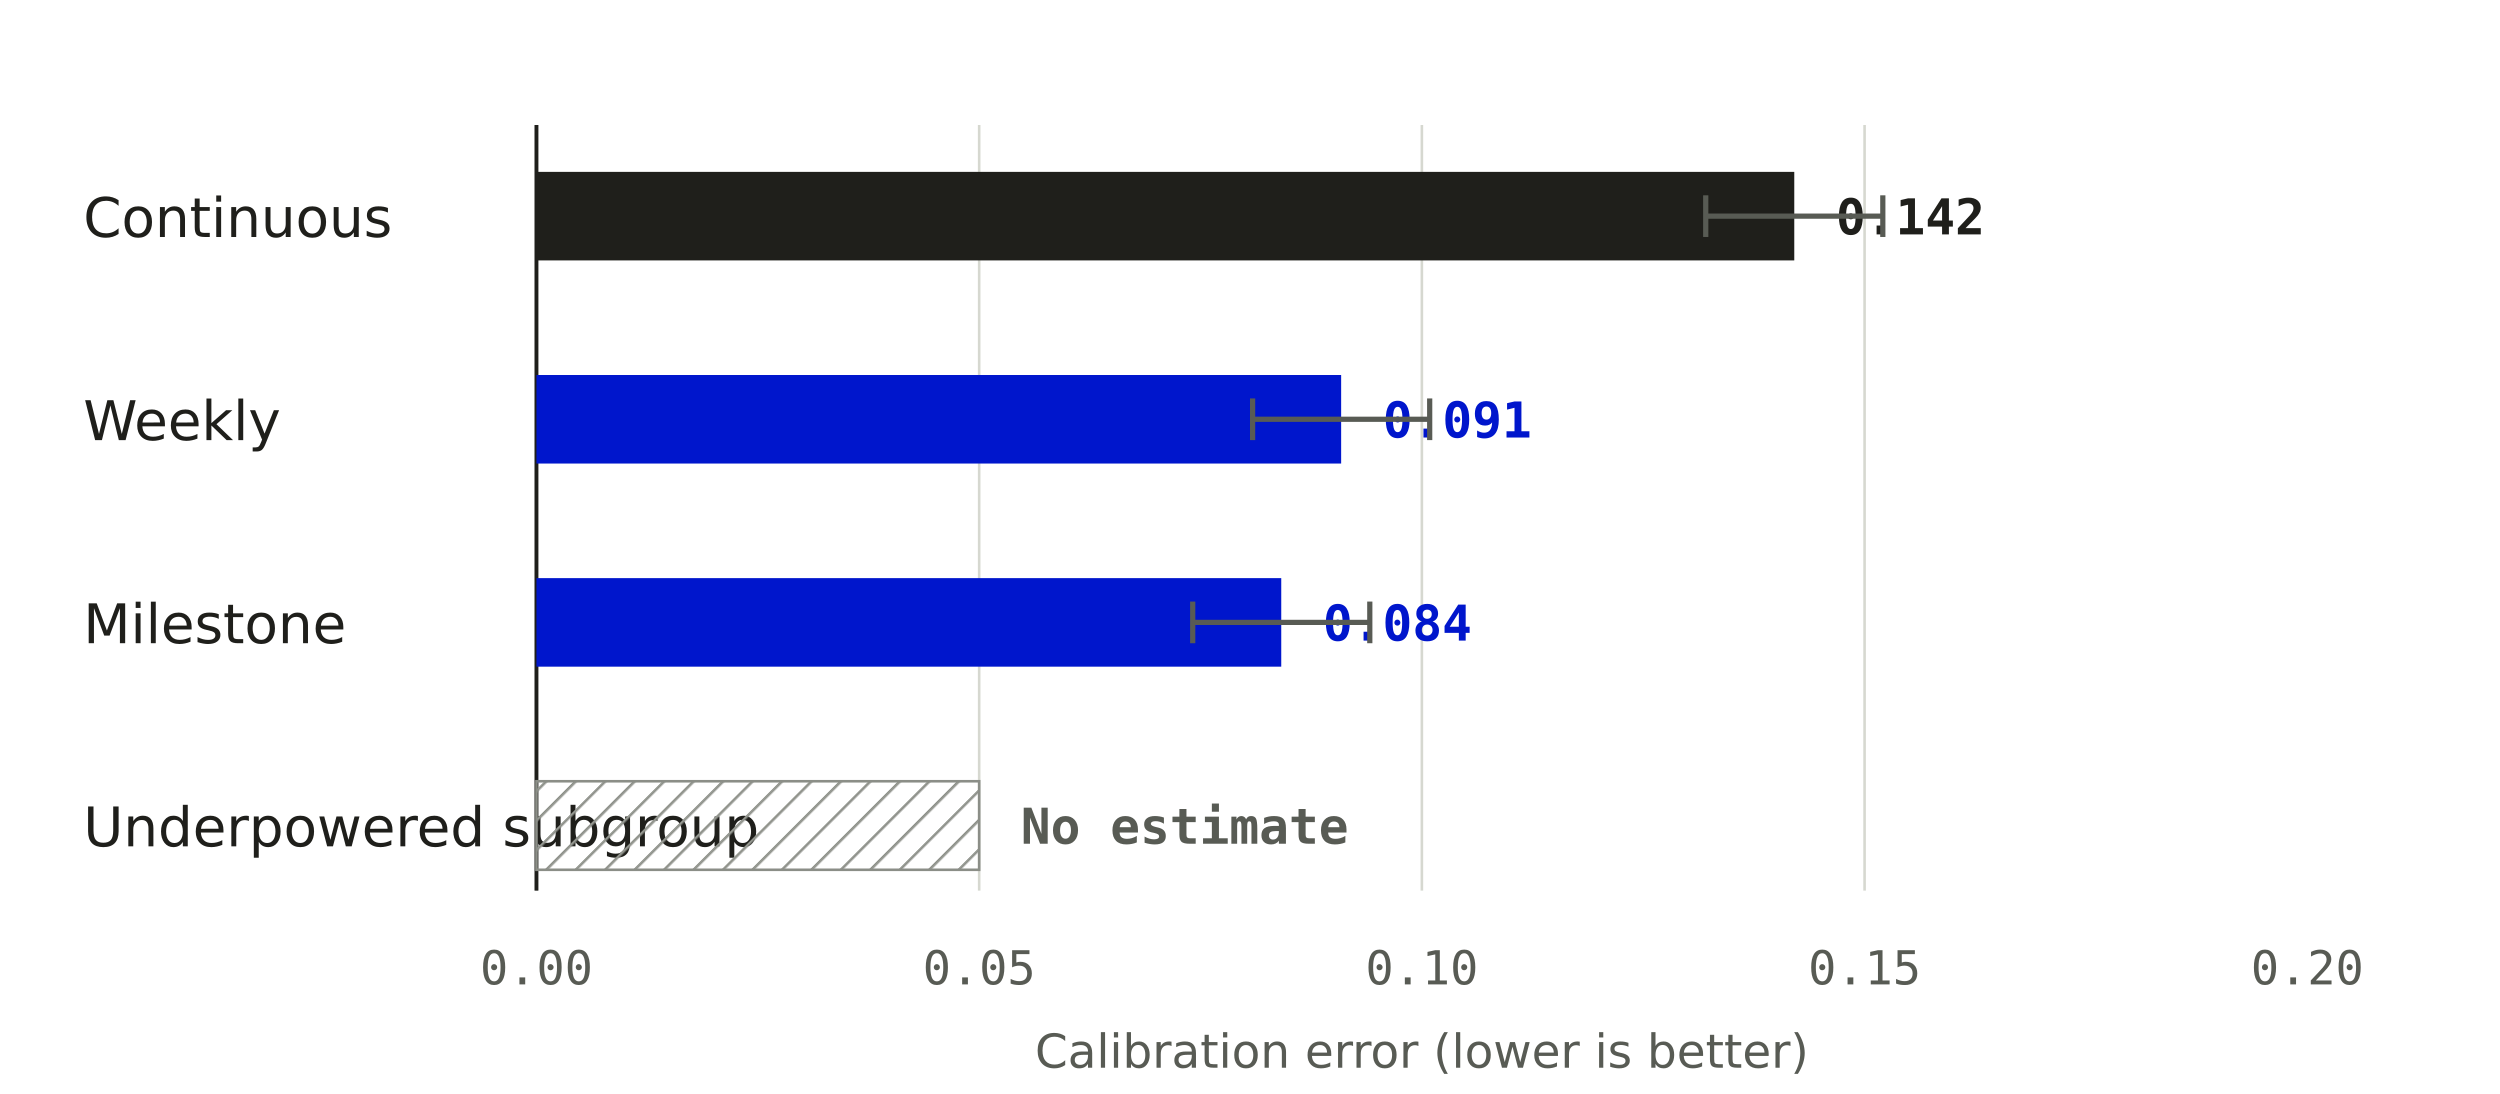
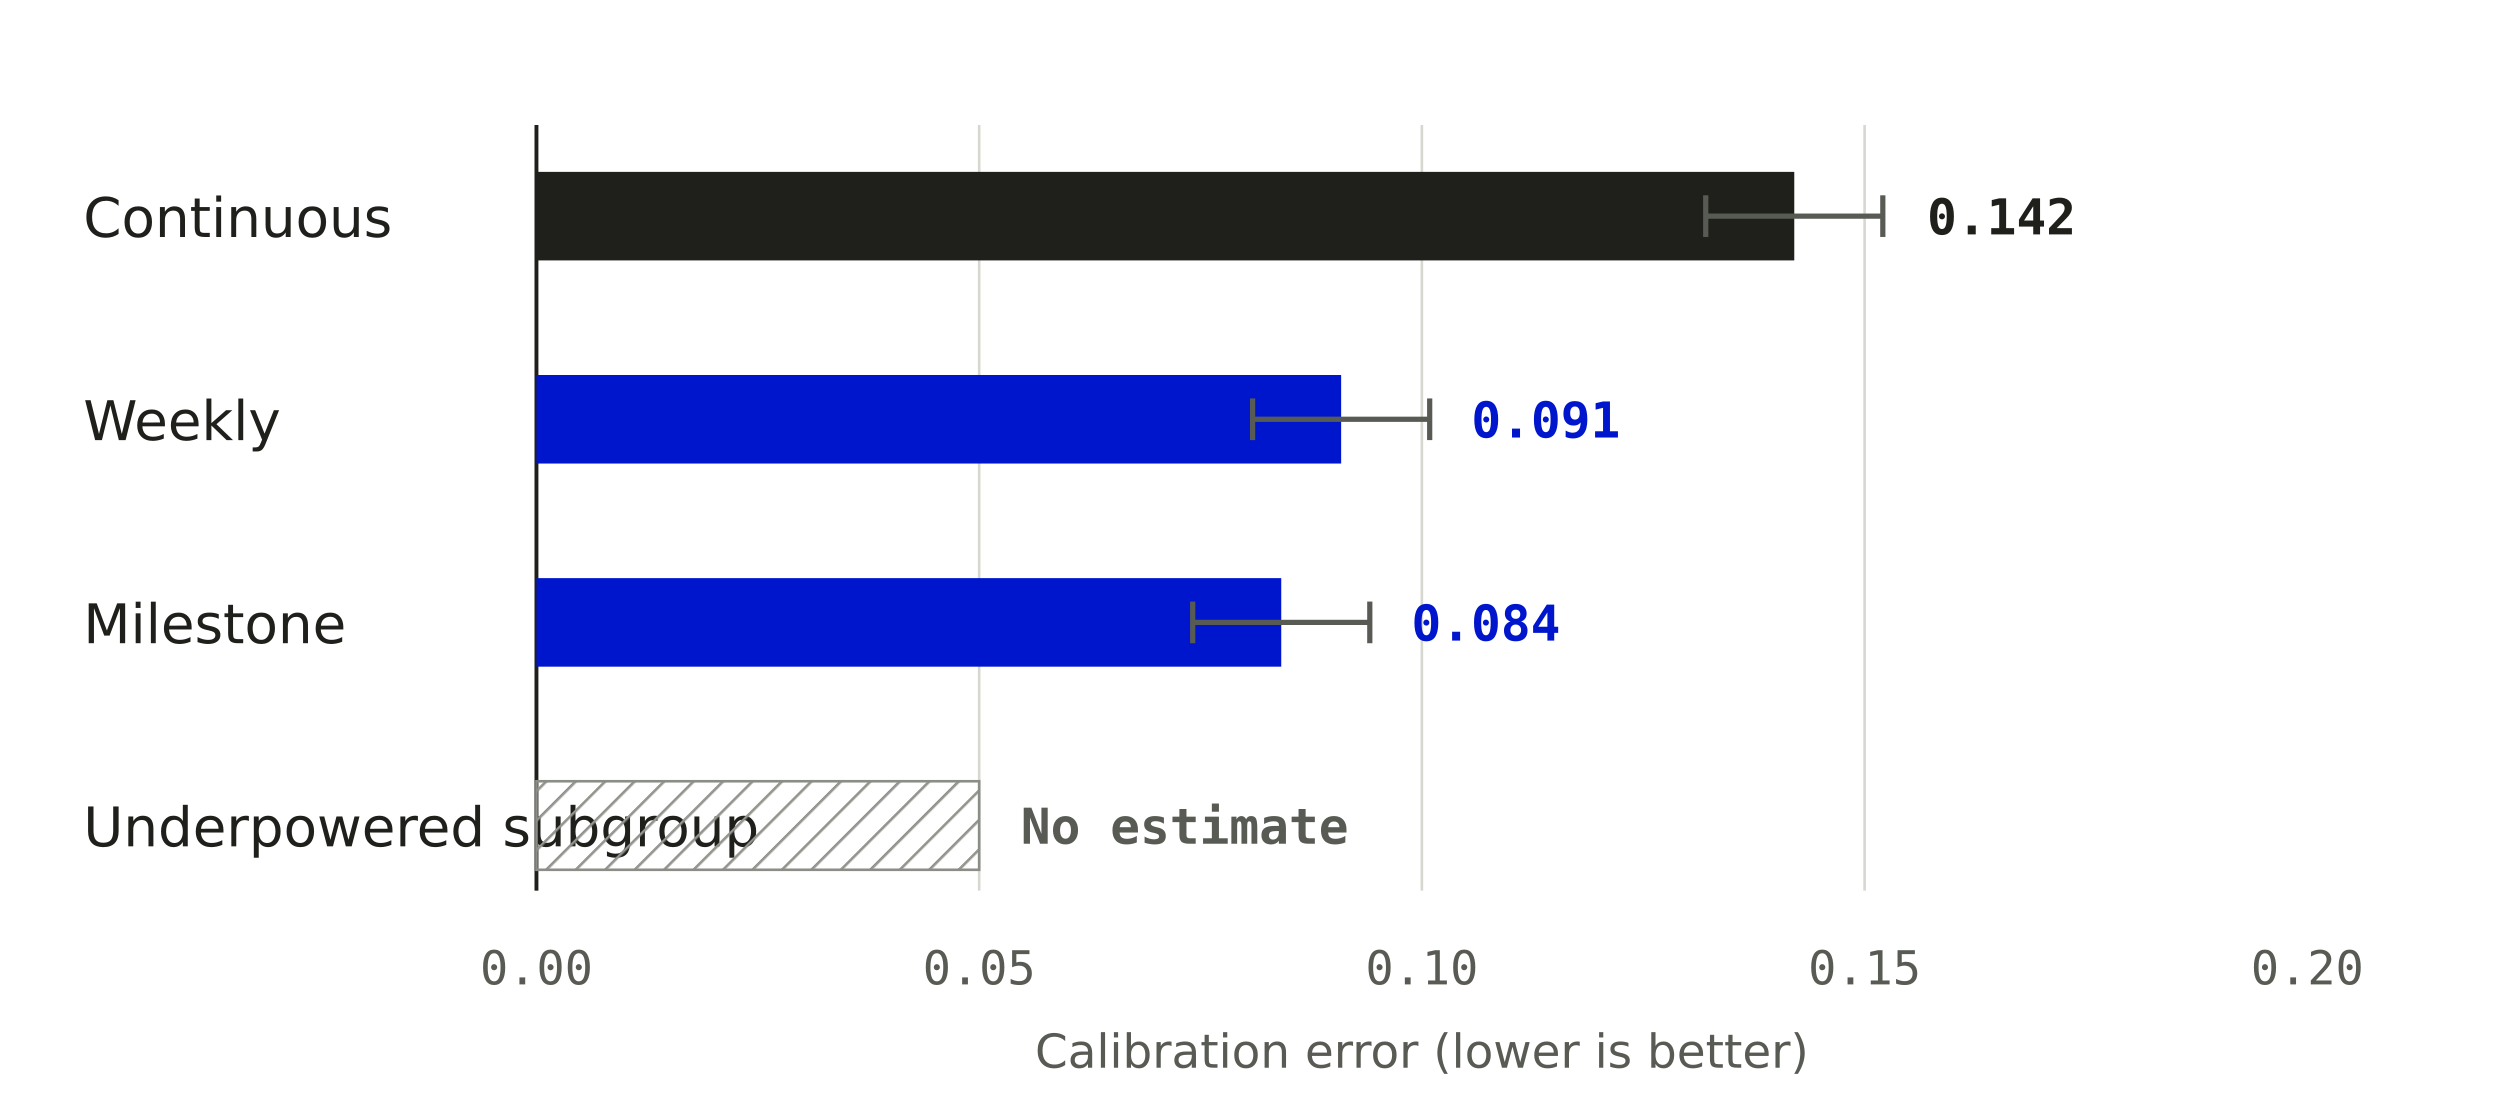
<svg xmlns="http://www.w3.org/2000/svg" width="960" height="420" viewBox="0 0 960 420" role="img" aria-labelledby="figure-title figure-desc">
  <defs>
    <pattern id="invalid" width="8" height="8" patternUnits="userSpaceOnUse" patternTransform="rotate(45)">
      <line x1="0" y1="0" x2="0" y2="8" stroke="#8B8E87" stroke-width="2" />
    </pattern>
  </defs>
  <g font-family="Geist, DejaVu Sans, sans-serif" fill="#1F1F1B">
    <g stroke="#D6D8D0" stroke-width="1">
      <line x1="206" y1="48" x2="206" y2="342" />
      <line x1="376" y1="48" x2="376" y2="342" />
      <line x1="546" y1="48" x2="546" y2="342" />
      <line x1="716" y1="48" x2="716" y2="342" />
    </g>
    <line x1="206" y1="48" x2="206" y2="342" stroke="#1F1F1B" stroke-width="1.5" />
    <g font-family="Geist Mono, DejaVu Sans Mono, monospace" font-size="18" fill="#585B54">
      <text x="206" y="378" text-anchor="middle">0.00</text>
      <text x="376" y="378" text-anchor="middle">0.05</text>
      <text x="546" y="378" text-anchor="middle">0.10</text>
      <text x="716" y="378" text-anchor="middle">0.15</text>
      <text x="886" y="378" text-anchor="middle">0.20</text>
    </g>
    <g font-size="21">
      <text x="32" y="91">Continuous</text>
      <text x="32" y="169">Weekly</text>
      <text x="32" y="247">Milestone</text>
      <text x="32" y="325">Underpowered subgroup</text>
    </g>
    <rect x="206" y="66" width="483" height="34" fill="#1F1F1B" />
    <rect x="206" y="144" width="309" height="34" fill="#0016CC" />
    <rect x="206" y="222" width="286" height="34" fill="#0016CC" />
    <rect x="206" y="300" width="170" height="34" fill="url(#invalid)" stroke="#8B8E87" stroke-width="1" />
    <g font-family="Geist Mono, DejaVu Sans Mono, monospace" font-size="19" font-weight="600">
-       <text x="705" y="90">0.142</text>
-       <text x="531" y="168" fill="#0016CC">0.091</text>
-       <text x="508" y="246" fill="#0016CC">0.084</text>
+       <text x="740" y="90">0.142</text>
+       <text x="565" y="168" fill="#0016CC">0.091</text>
+       <text x="542" y="246" fill="#0016CC">0.084</text>
      <text x="392" y="324" fill="#585B54">No estimate</text>
    </g>
    <g stroke="#585B54" stroke-width="2">
      <line x1="655" y1="83" x2="723" y2="83" />
      <line x1="655" y1="75" x2="655" y2="91" />
      <line x1="723" y1="75" x2="723" y2="91" />
      <line x1="481" y1="161" x2="549" y2="161" />
      <line x1="481" y1="153" x2="481" y2="169" />
      <line x1="549" y1="153" x2="549" y2="169" />
      <line x1="458" y1="239" x2="526" y2="239" />
      <line x1="458" y1="231" x2="458" y2="247" />
      <line x1="526" y1="231" x2="526" y2="247" />
    </g>
    <text x="546" y="410" text-anchor="middle" font-size="18" fill="#585B54">Calibration error (lower is better)</text>
  </g>
</svg>
